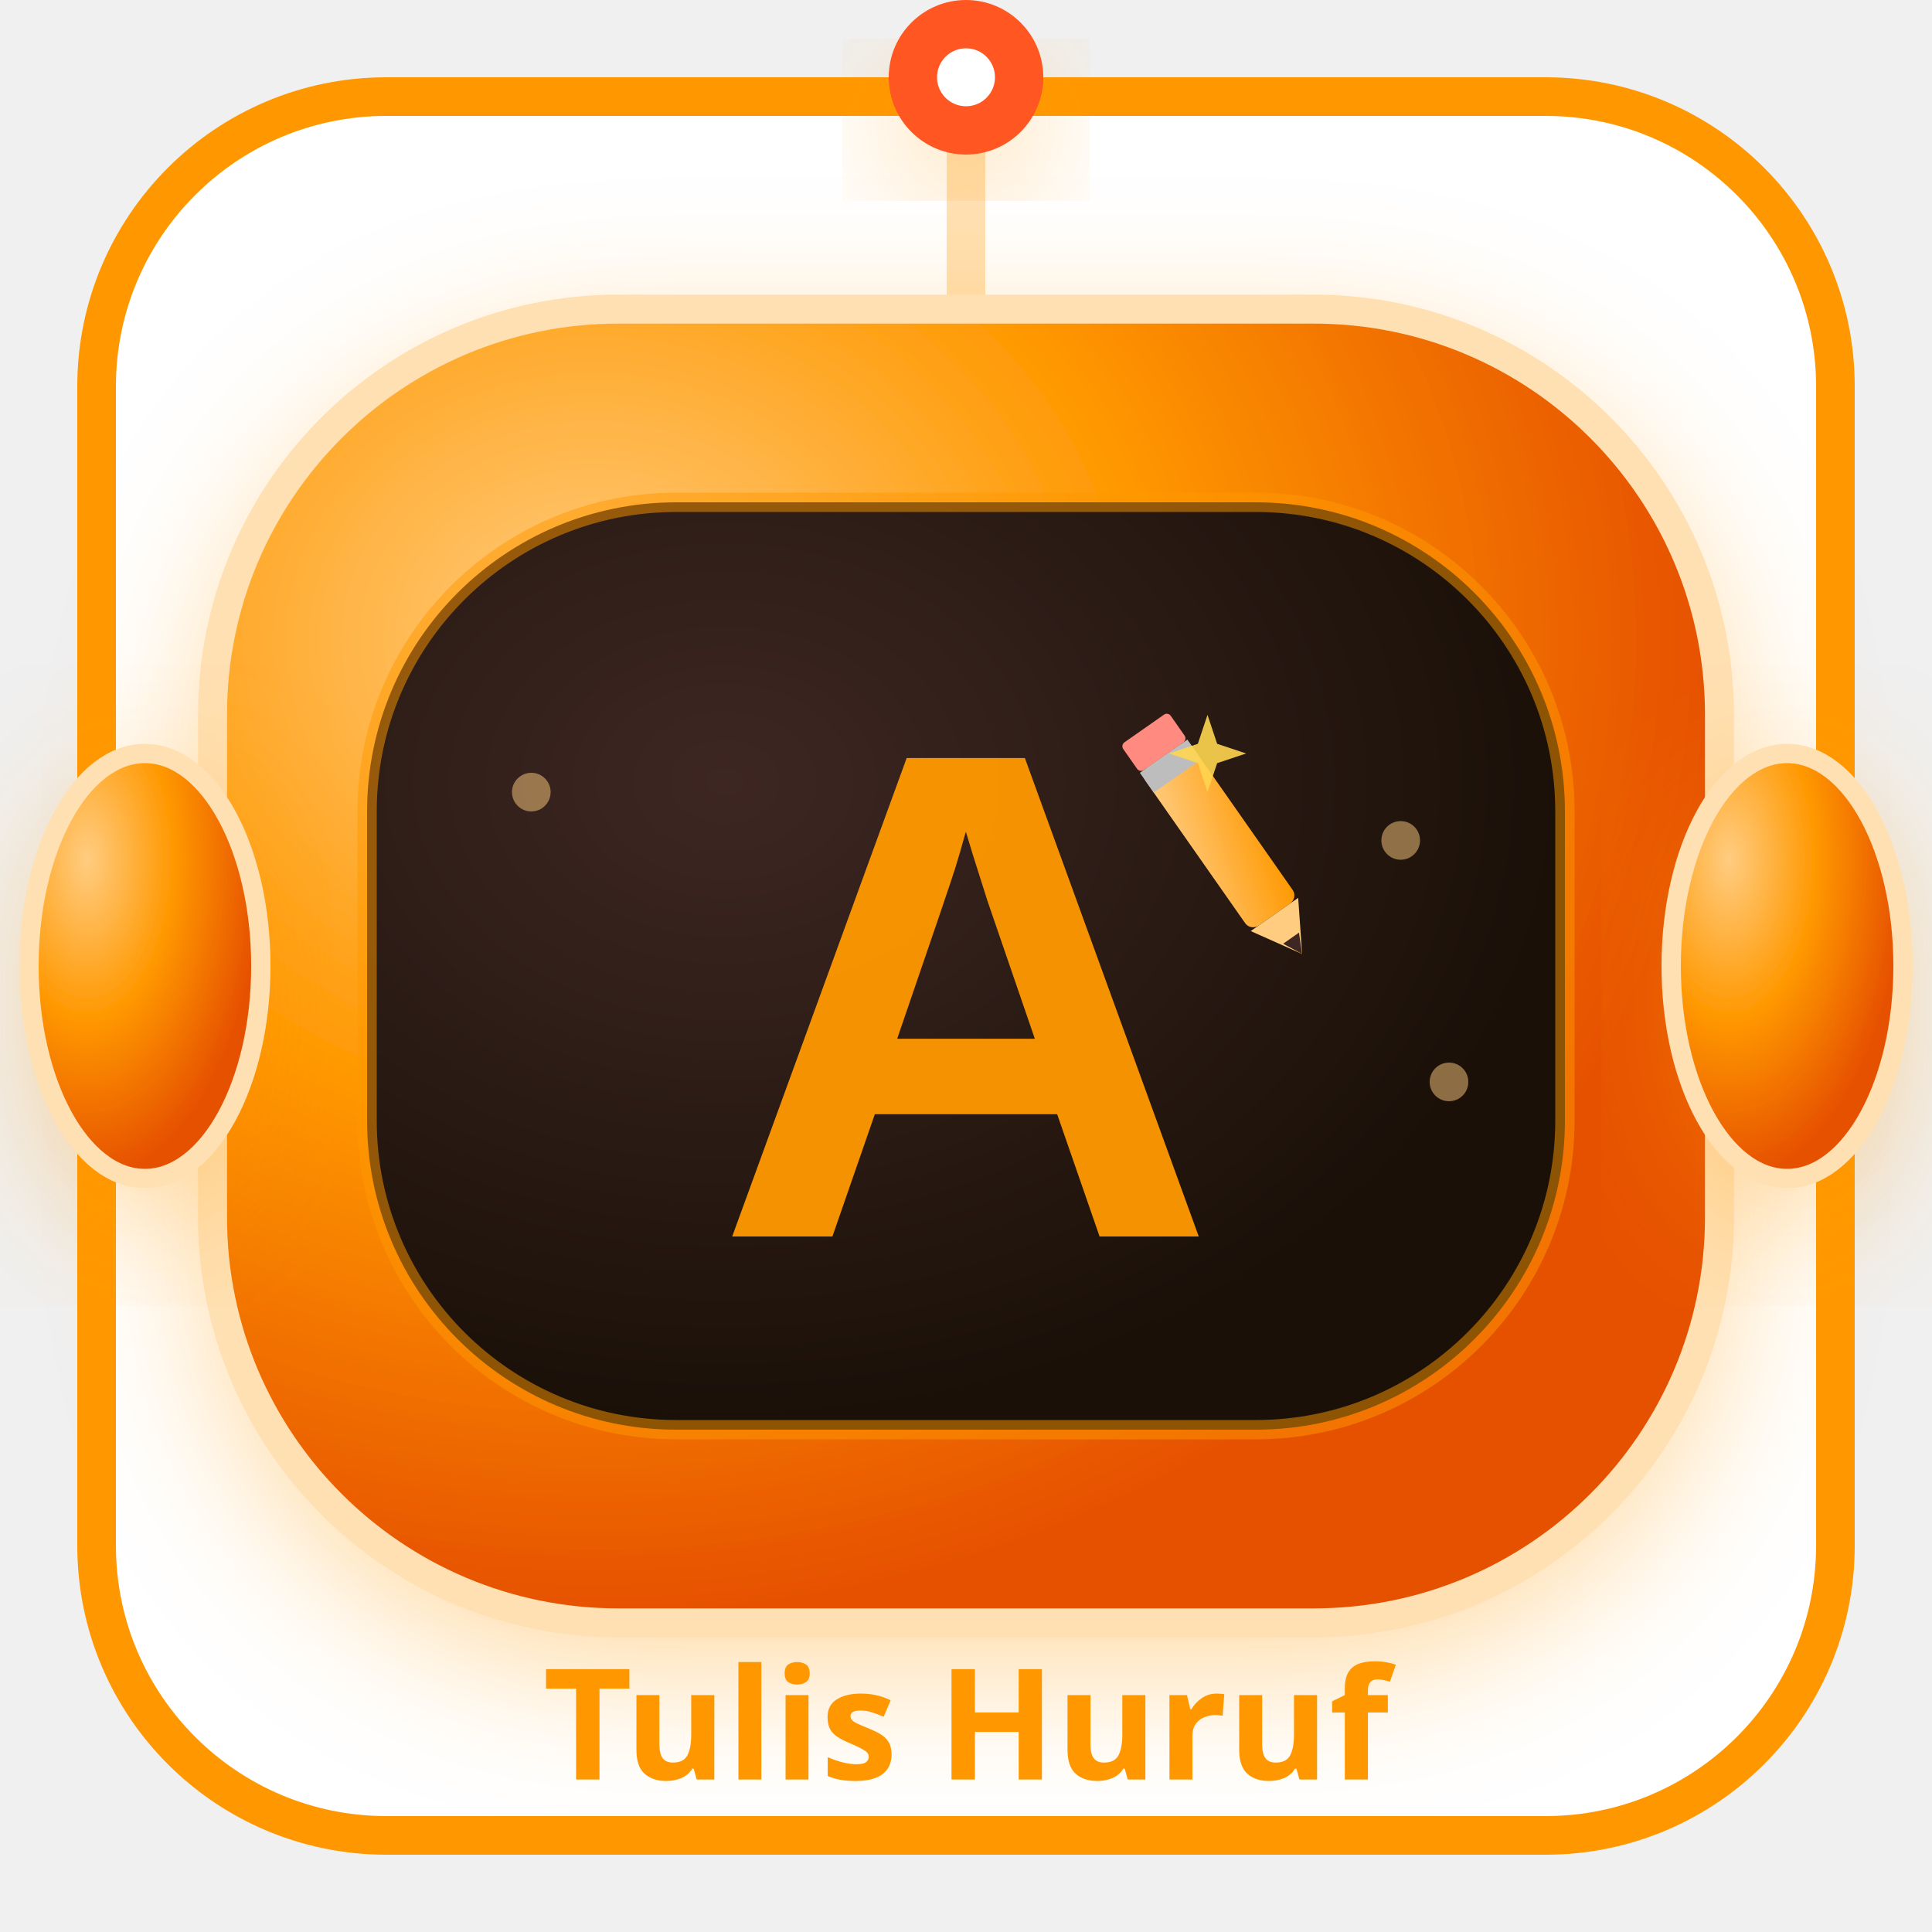
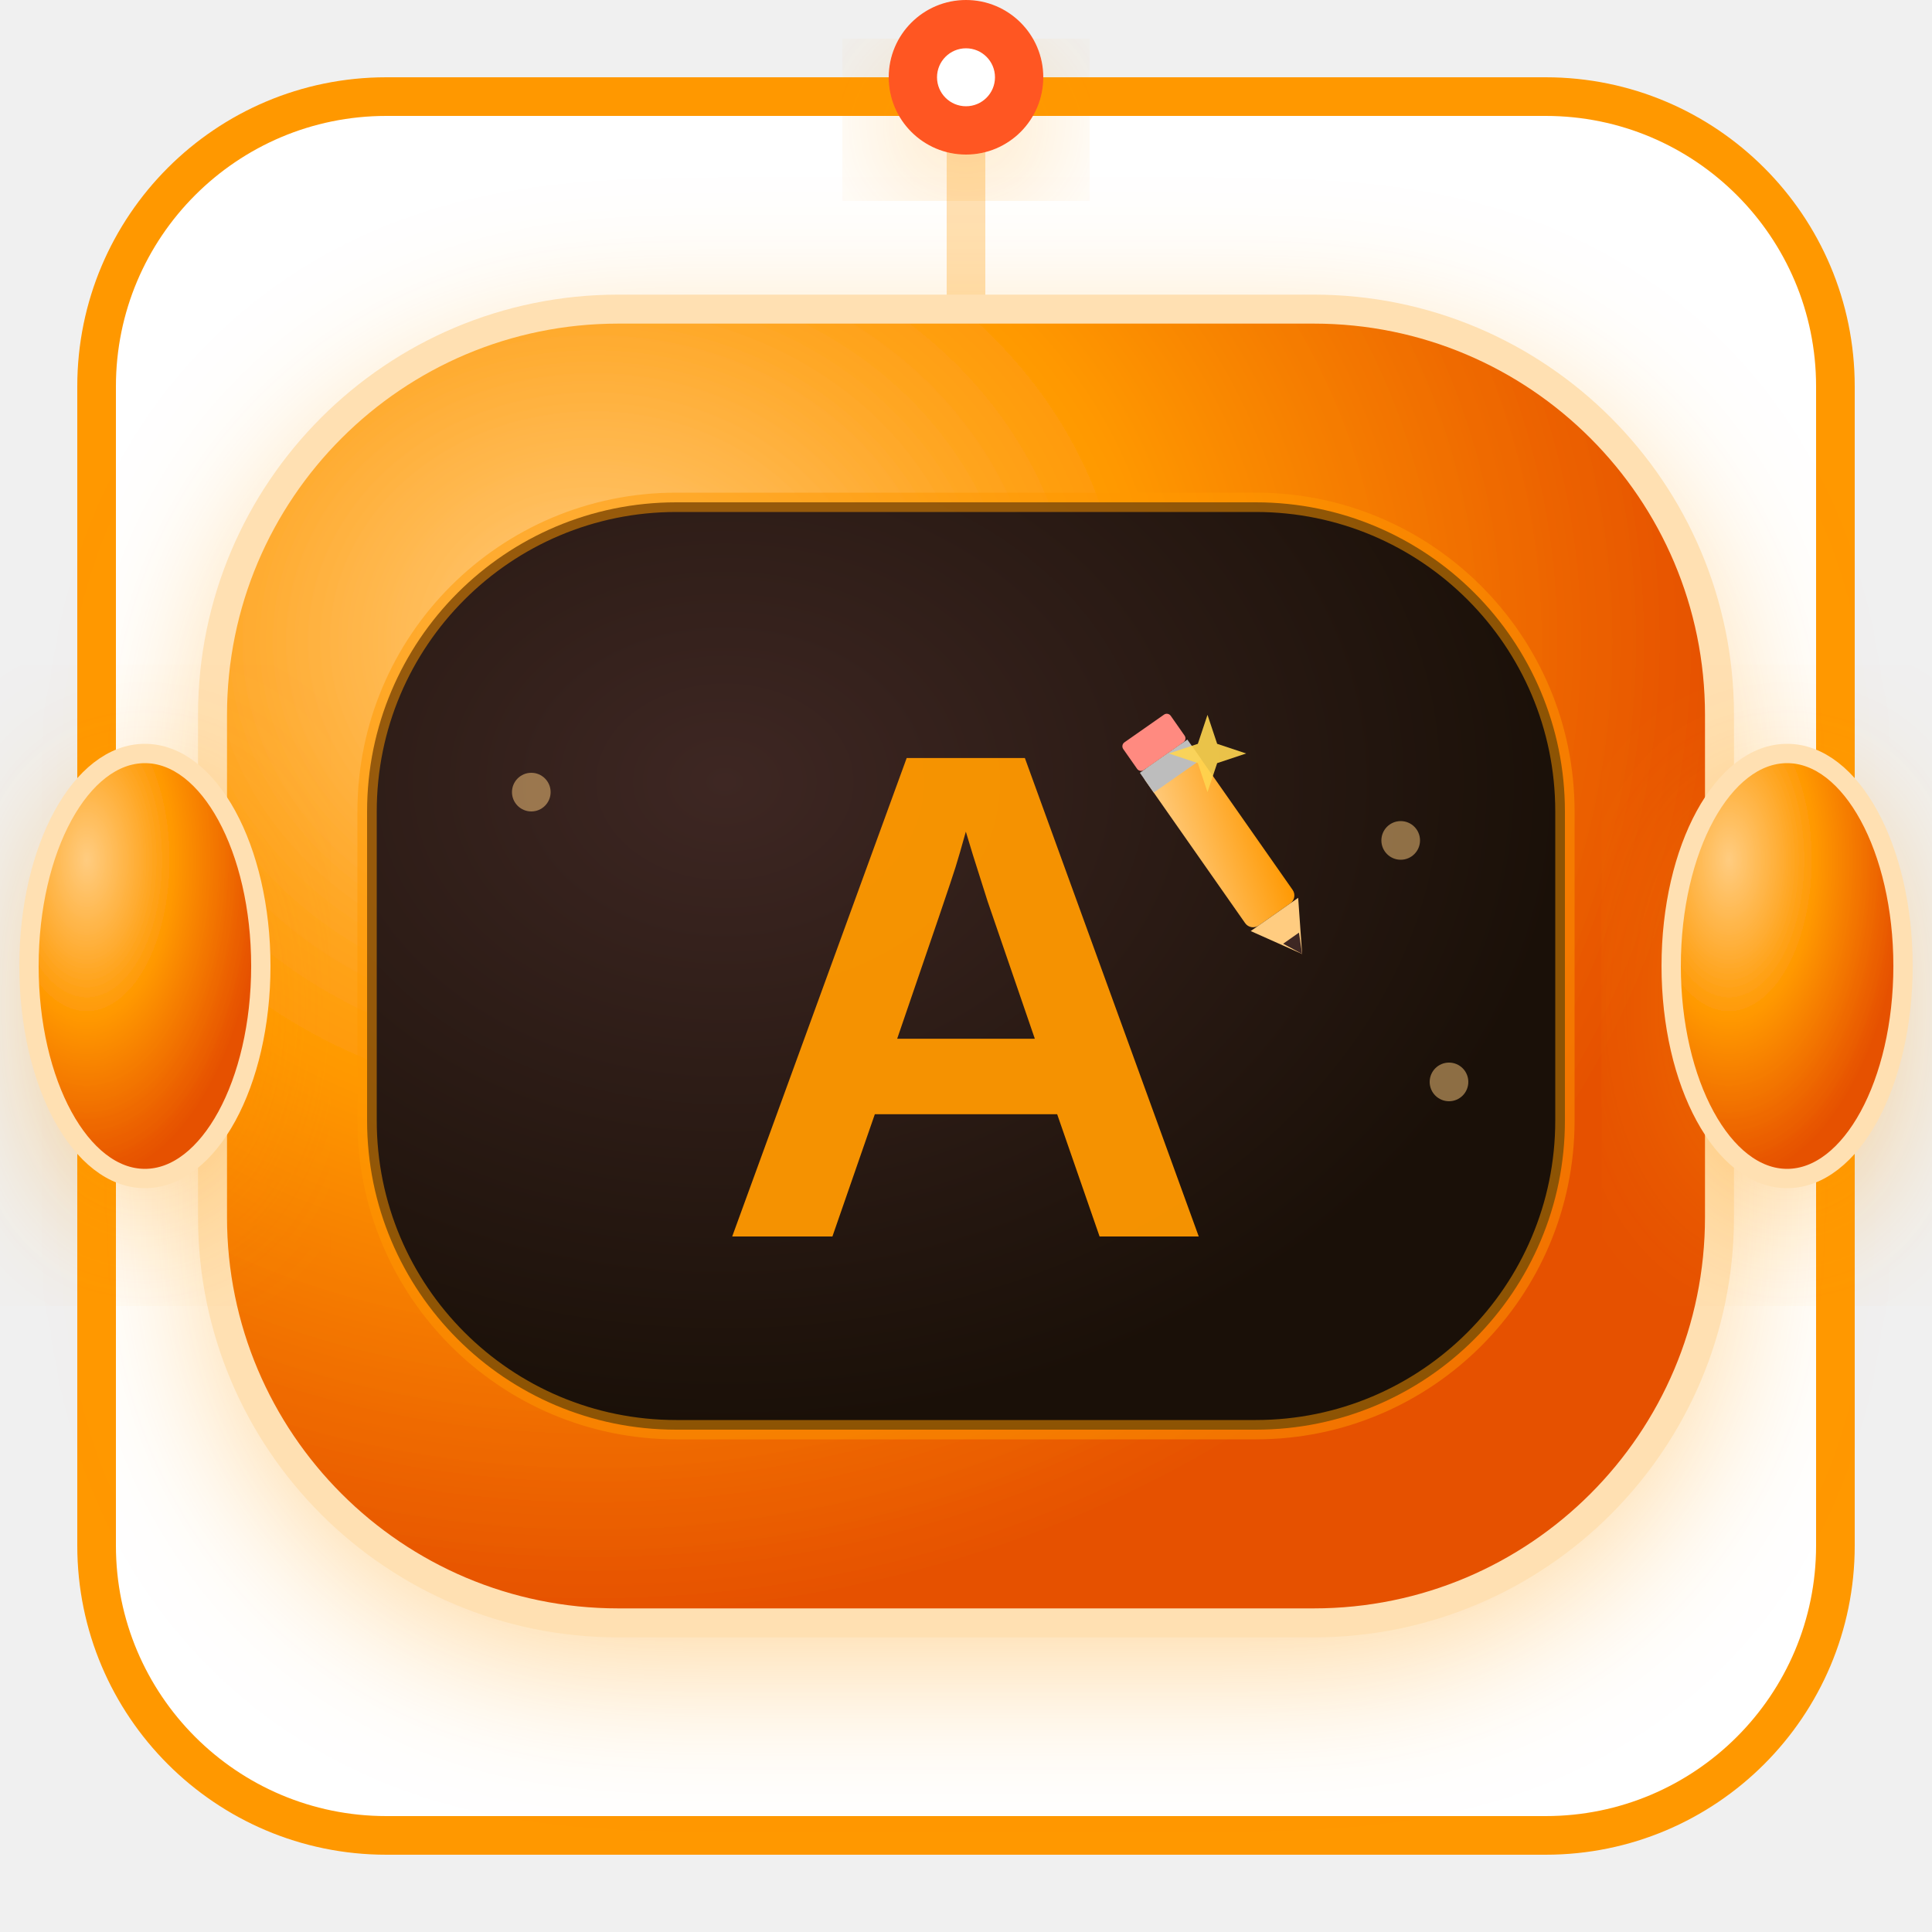
<svg xmlns="http://www.w3.org/2000/svg" viewBox="0 0 200 200" width="200" height="200">
  <defs>
    <radialGradient id="traceHead2" cx="25%" cy="25%" r="75%">
      <stop offset="0%" stop-color="#FFCC80" />
      <stop offset="50%" stop-color="#FF9800" />
      <stop offset="100%" stop-color="#E65100" />
    </radialGradient>
    <radialGradient id="traceFace2" cx="30%" cy="30%" r="70%">
      <stop offset="0%" stop-color="#3E2723" />
      <stop offset="100%" stop-color="#1A1008" />
    </radialGradient>
    <linearGradient id="pencilGrad2" x1="0%" y1="0%" x2="100%" y2="100%">
      <stop offset="0%" stop-color="#FFCC80" />
      <stop offset="100%" stop-color="#FF9800" />
    </linearGradient>
    <filter id="traceGlow2" x="-30%" y="-30%" width="160%" height="160%">
      <feDropShadow dx="0" dy="4" stdDeviation="8" flood-color="#FF9800" flood-opacity="0.4" />
    </filter>
  </defs>
  <rect x="10" y="10" width="180" height="180" rx="30" ry="30" fill="#FFFFFF" stroke="#FF9800" stroke-width="4" />
  <line x1="100" y1="12" x2="100" y2="32" stroke="#FFE0B2" stroke-width="4" stroke-linecap="round" />
  <circle cx="100" cy="8" r="8" fill="#FF5722" filter="url(#traceGlow2)" />
  <circle cx="100" cy="8" r="3" fill="#FFF" />
  <rect x="22" y="32" width="156" height="136" rx="42" ry="42" fill="url(#traceHead2)" filter="url(#traceGlow2)" />
  <rect x="22" y="32" width="156" height="136" rx="42" ry="42" fill="none" stroke="#FFE0B2" stroke-width="3" />
  <ellipse cx="15" cy="100" rx="12" ry="22" fill="url(#traceHead2)" filter="url(#traceGlow2)" />
  <ellipse cx="15" cy="100" rx="12" ry="22" fill="none" stroke="#FFE0B2" stroke-width="2" />
  <ellipse cx="185" cy="100" rx="12" ry="22" fill="url(#traceHead2)" filter="url(#traceGlow2)" />
  <ellipse cx="185" cy="100" rx="12" ry="22" fill="none" stroke="#FFE0B2" stroke-width="2" />
  <rect x="38" y="52" width="124" height="96" rx="32" ry="32" fill="url(#traceFace2)" />
  <rect x="38" y="52" width="124" height="96" rx="32" ry="32" fill="none" stroke="#FF9800" stroke-width="2" opacity="0.5" />
  <g transform="translate(0, 12)">
    <text x="100" y="116" font-family="'Comic Sans MS', 'Arial Rounded MT Bold', Arial, sans-serif" font-size="72" font-weight="bold" fill="#FF9800" text-anchor="middle" opacity="0.95">A</text>
    <g transform="translate(118, 68) rotate(-35) scale(0.5)">
      <rect x="0" y="0" width="12" height="40" rx="2" fill="url(#pencilGrad2)" />
      <polygon points="0,40 6,50 12,40" fill="#FFCC80" />
      <polygon points="4,46 6,50 8,46" fill="#3E2723" />
      <rect x="0" y="-7" width="12" height="7" rx="1" fill="#FF8A80" />
      <rect x="0" y="0" width="12" height="5" fill="#BDBDBD" />
    </g>
    <polygon points="125,62 126,65 129,66 126,67 125,70 124,67 121,66 124,65" fill="#FFD54F" opacity="0.9" />
    <circle cx="55" cy="70" r="2" fill="#FFCC80" opacity="0.5" />
    <circle cx="145" cy="75" r="2" fill="#FFCC80" opacity="0.5" />
    <circle cx="150" cy="100" r="2" fill="#FFCC80" opacity="0.5" />
  </g>
-   <text x="100" y="178" font-size="16" font-family="'Fredoka One', 'Quicksand', sans-serif" font-weight="700" fill="#FF9800" text-anchor="middle" dominant-baseline="central">Tulis Huruf</text>
</svg>
